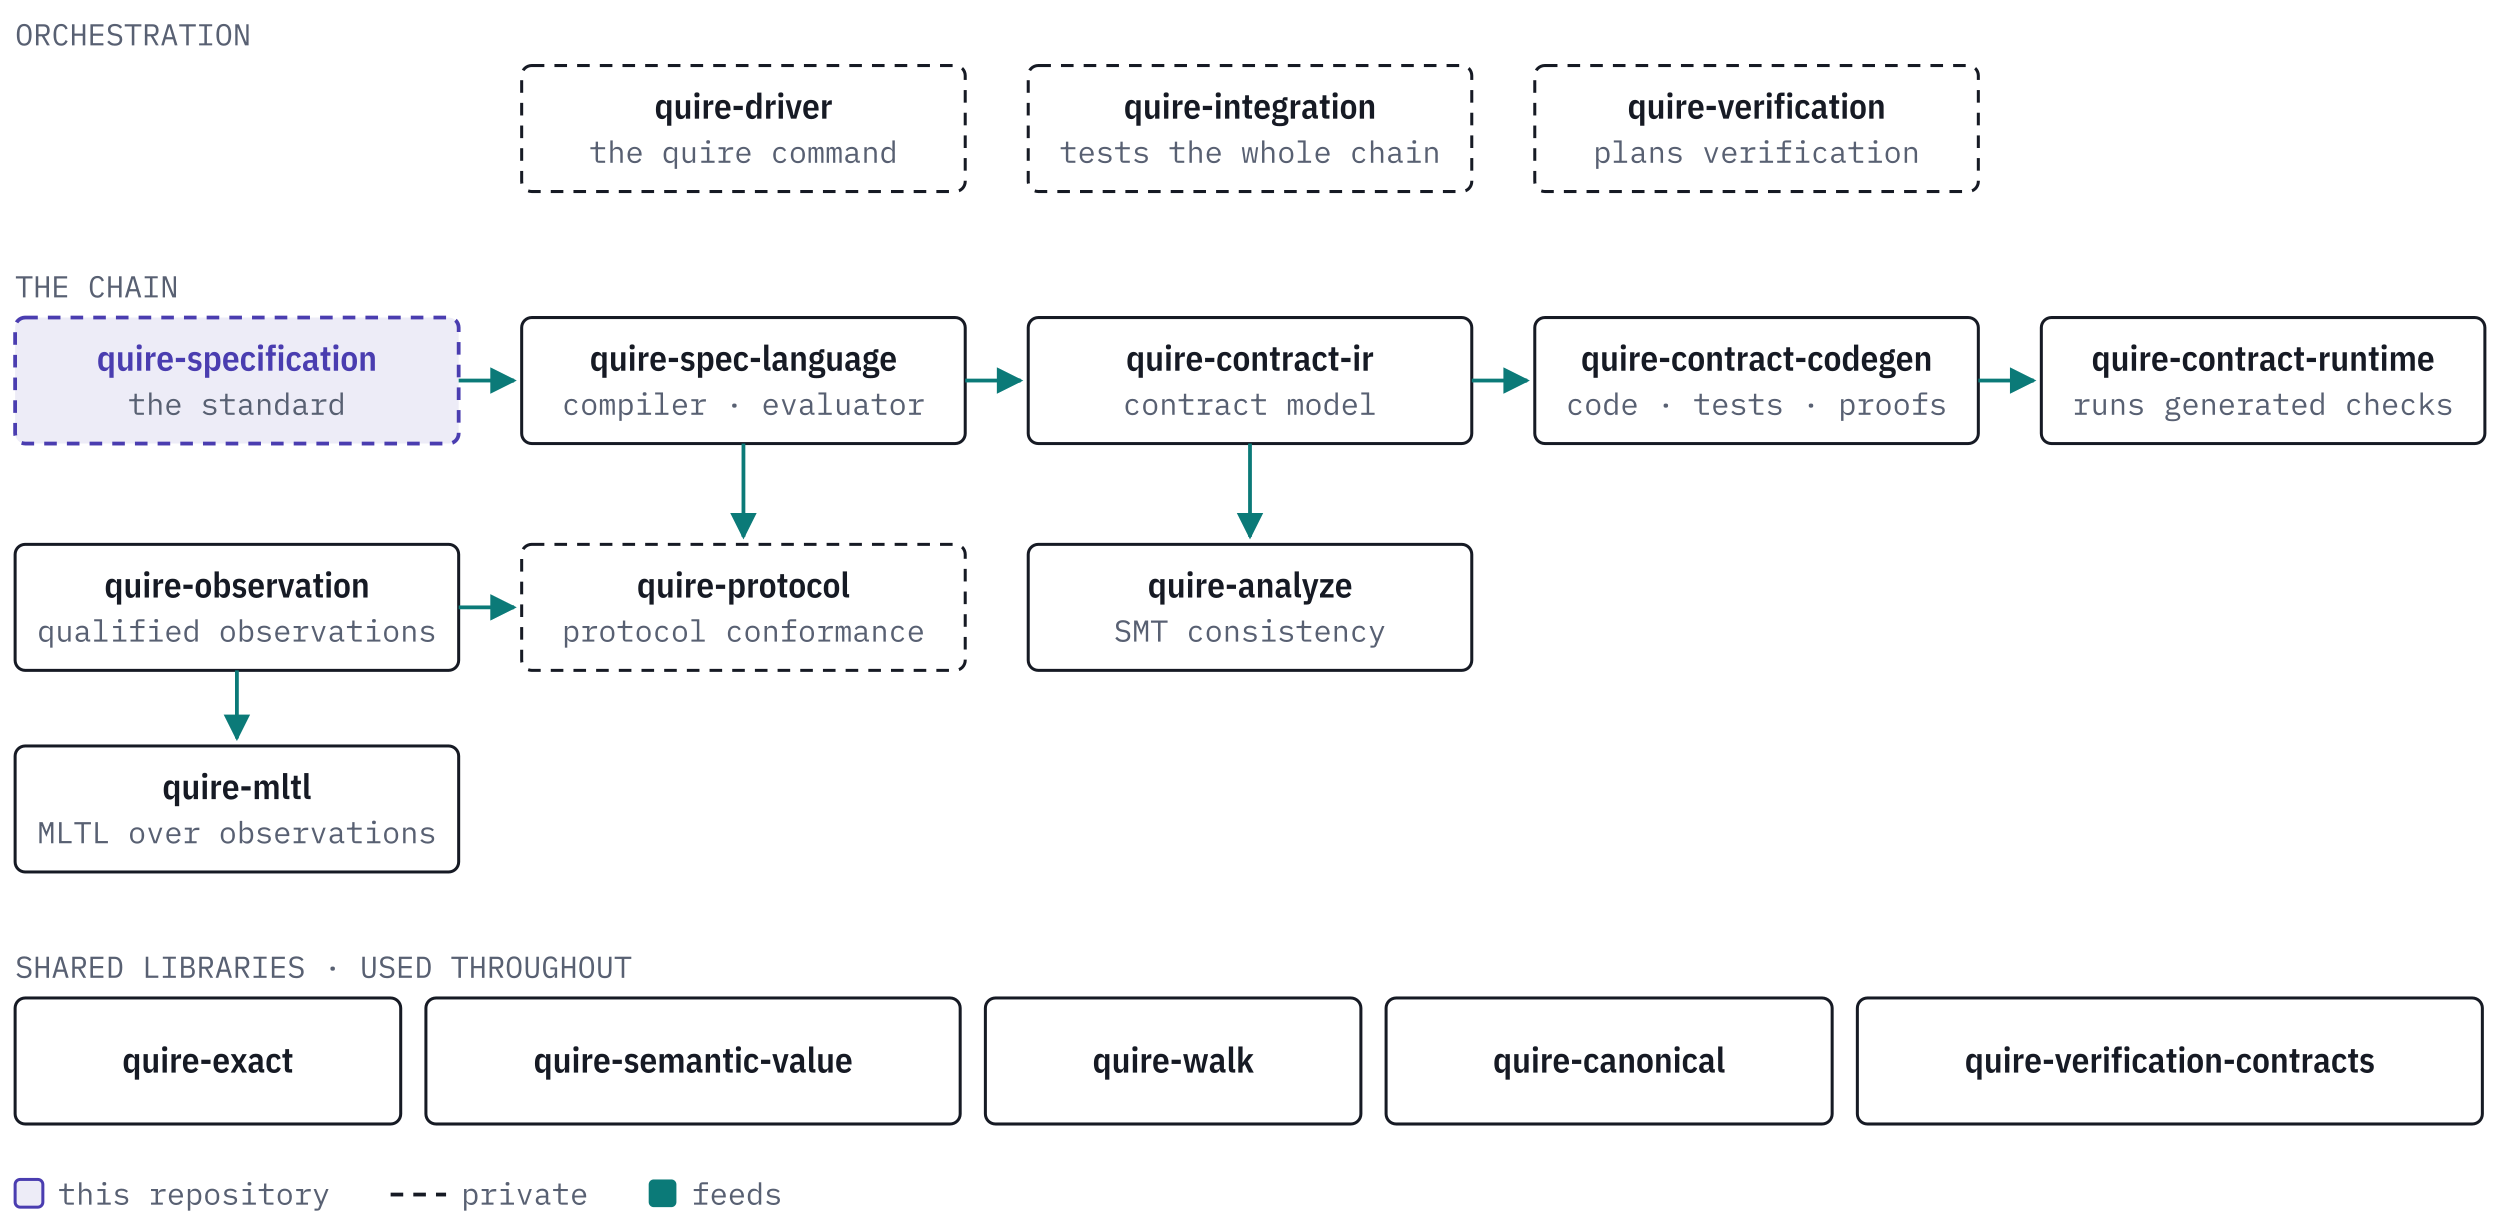
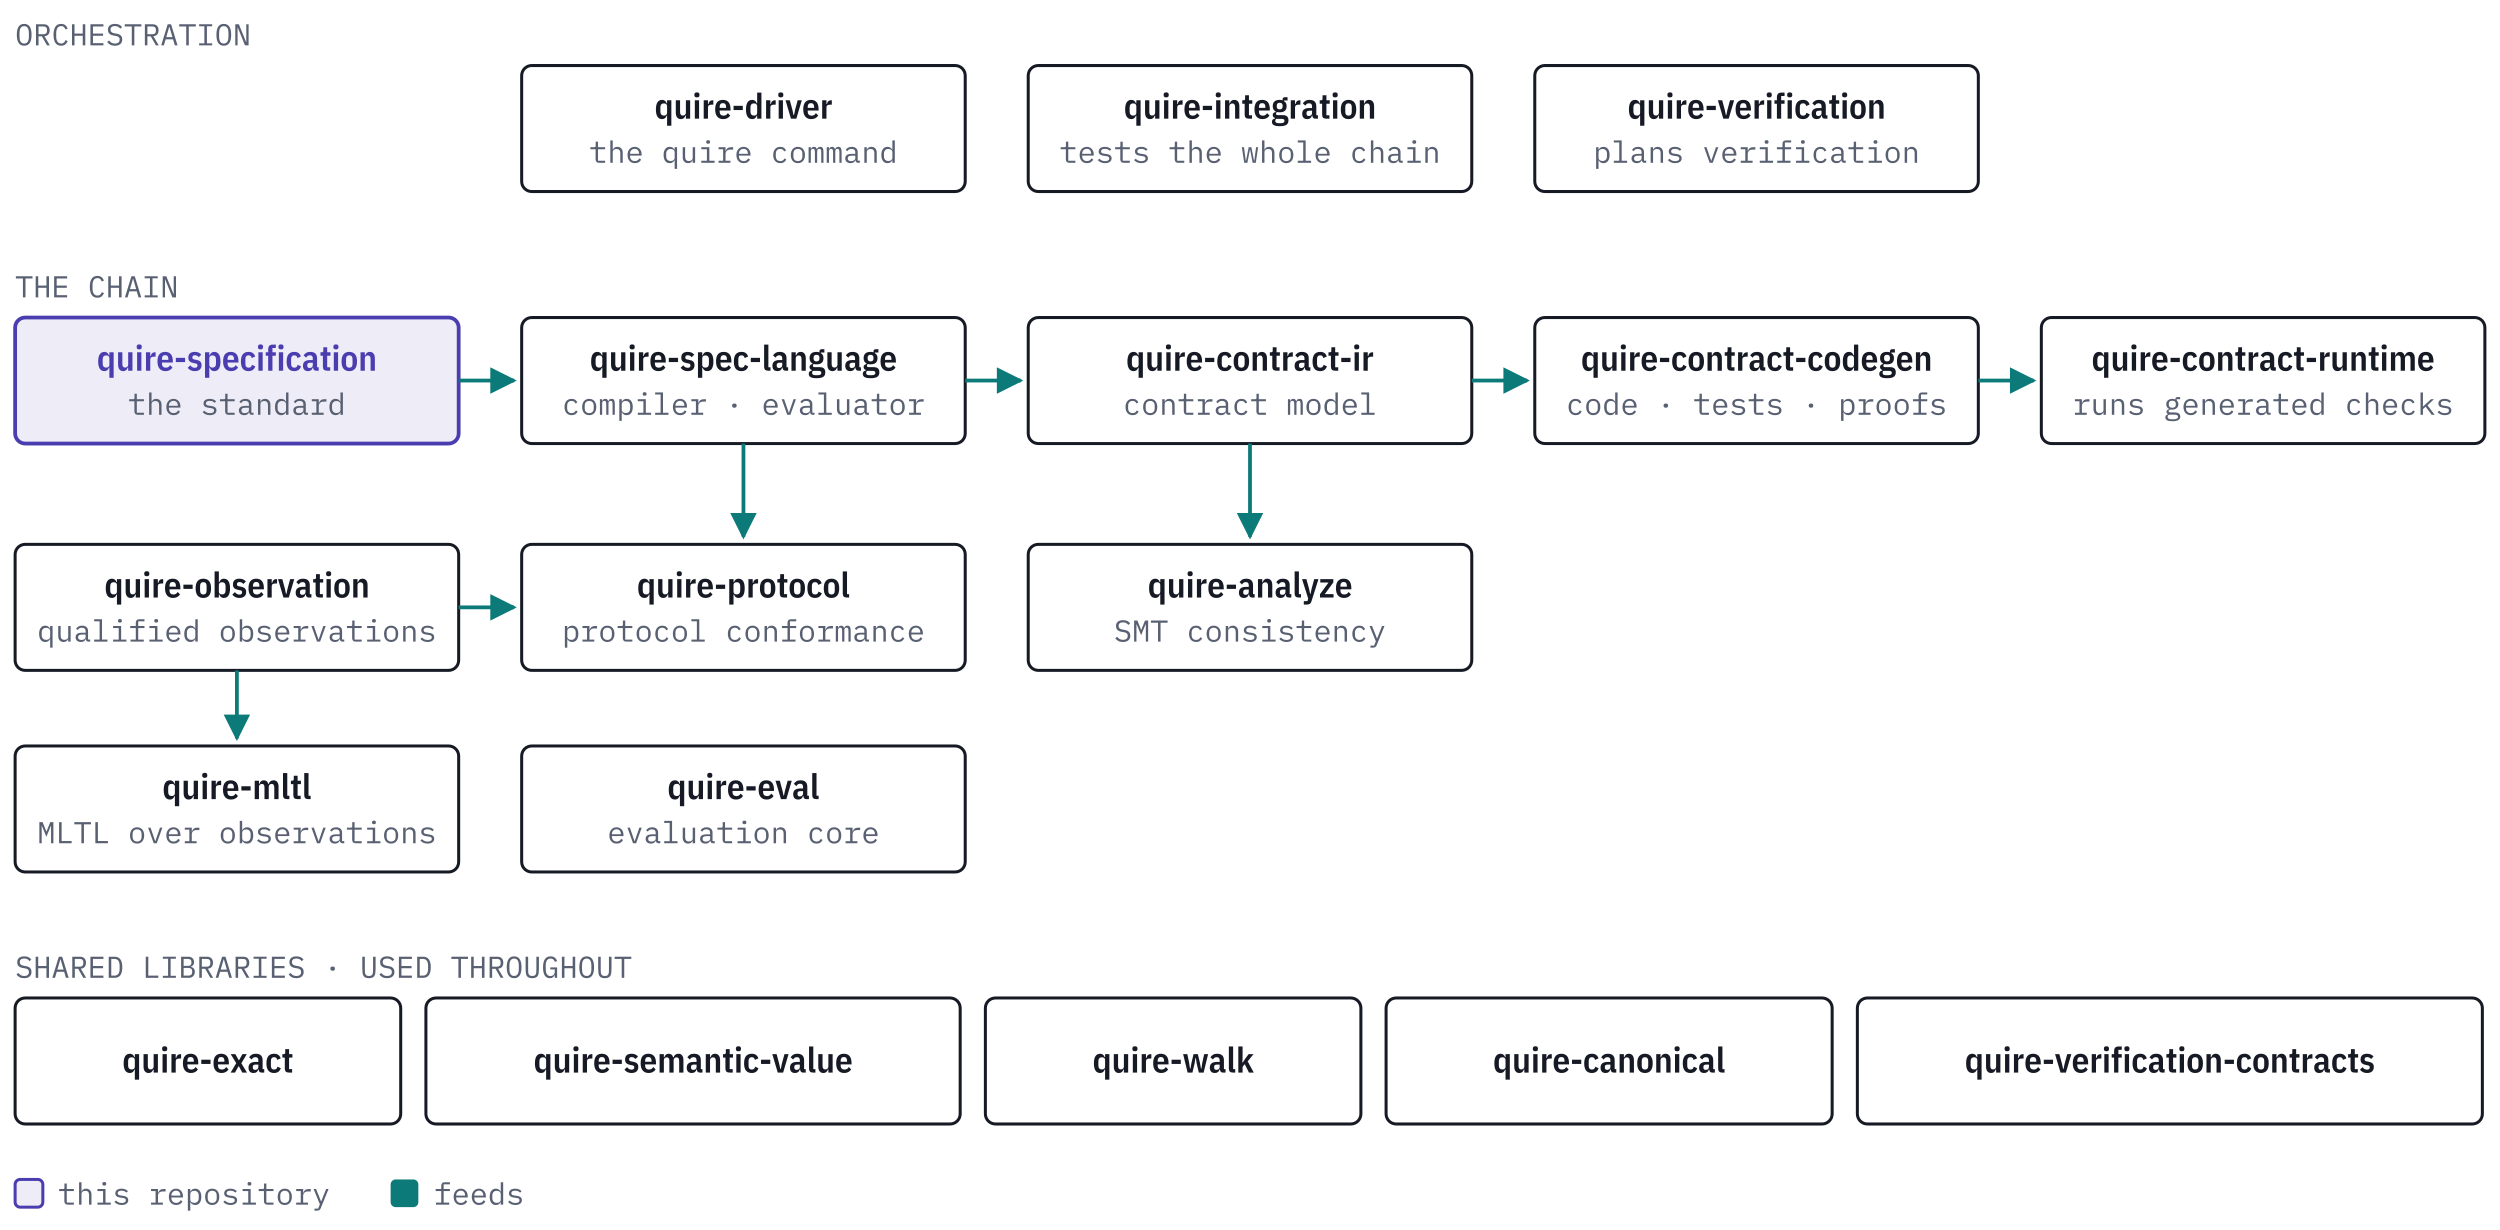
- <svg xmlns="http://www.w3.org/2000/svg" width="992" height="488" viewBox="-6 -6 992 488" role="img" aria-label="The Quire repositories. The main chain runs from the standard, quire-specification, to the compiler, quire-spec-language, then quire-contract-ir, quire-contract-codegen and quire-contract-runtime. quire-spec-language also feeds quire-protocol, and quire-contract-ir feeds quire-analyze. quire-observation feeds quire-protocol and quire-mltl. Above the chain, quire-driver runs it, quire-integration tests it and quire-verification plans verification. Below it, shared libraries used throughout: quire-exact, quire-semantic-value, quire-walk, quire-canonical and quire-verification-contracts.">
+ <svg xmlns="http://www.w3.org/2000/svg" width="992" height="488" viewBox="-6 -6 992 488" role="img" aria-label="The Quire repositories. The main chain runs from the standard, quire-specification, to the compiler, quire-spec-language, then quire-contract-ir, quire-contract-codegen and quire-contract-runtime. quire-spec-language also feeds quire-protocol, and quire-contract-ir feeds quire-analyze. quire-observation feeds quire-protocol and quire-mltl. Above the chain, quire-driver runs it, quire-integration tests it and quire-verification plans verification. quire-eval evaluates checked terms. Below it, shared libraries used throughout: quire-exact, quire-semantic-value, quire-walk, quire-canonical and quire-verification-contracts.">
  <defs>
    <path id="mono_A" d="M481 0 422 199H177L118 0H31L245 698H356L570 0ZM304 609H295L197 272H402Z" />
    <path id="mono_B" d="M88 698H325Q415 698 466 649Q517 600 517 518Q517 455 486 419Q456 383 408 368V365Q467 351 505 312Q543 274 543 201Q543 159 529 122Q515 85 490 58Q464 31 430 16Q395 0 355 0H88ZM330 73Q388 73 421 99Q454 125 454 179V220Q454 273 421 300Q388 326 330 326H172V73ZM316 395Q369 395 399 418Q429 442 429 490V529Q429 577 399 601Q369 625 316 625H172V395Z" />
    <path id="mono_C" d="M323 -12Q195 -12 132 81Q70 174 70 349Q70 524 132 617Q195 710 323 710Q371 710 406 697Q441 684 466 662Q491 640 508 612Q525 585 538 557L466 524Q457 547 445 568Q433 588 416 604Q400 619 378 628Q355 637 323 637Q240 637 200 574Q159 511 159 406V292Q159 187 200 124Q240 61 323 61Q355 61 378 70Q400 79 416 94Q433 110 445 130Q457 151 466 174L538 141Q525 112 508 85Q491 58 466 36Q441 14 406 1Q371 -12 323 -12Z" />
    <path id="mono_D" d="M95 698H290Q418 698 481 610Q544 522 544 349Q544 176 481 88Q418 0 290 0H95ZM286 73Q370 73 412 131Q455 189 455 295V403Q455 509 412 567Q370 625 286 625H179V73Z" />
    <path id="mono_E" d="M90 0V698H520V625H174V390H508V317H174V73H520V0Z" />
    <path id="mono_G" d="M444 93H439Q430 73 418 54Q406 35 388 20Q369 6 343 -3Q317 -12 281 -12Q167 -12 112 80Q56 172 56 344Q56 524 117 617Q178 710 305 710Q354 710 390 697Q426 684 452 662Q477 640 494 612Q511 585 522 557L450 524Q441 547 430 568Q418 588 402 604Q385 619 362 628Q339 637 308 637Q224 637 184 574Q145 511 145 406V298Q145 245 153 202Q161 158 180 126Q198 94 228 76Q257 59 300 59Q368 59 406 100Q444 141 444 206V278H297V345H522V0H444Z" />
    <path id="mono_H" d="M436 317H164V0H80V698H164V390H436V698H520V0H436Z" />
    <path id="mono_I" d="M84 0V67H258V631H84V698H516V631H342V67H516V0Z" />
    <path id="mono_L" d="M120 0V698H204V73H535V0Z" />
    <path id="mono_M" d="M455 350V571H447L300 212L153 571H145V350V0H68V698H176L299 390H305L428 698H532V0H455Z" />
    <path id="mono_N" d="M163 588H156V0H80V698H199L437 110H444V698H520V0H401Z" />
    <path id="mono_O" d="M300 -12Q236 -12 190 12Q144 37 114 83Q84 129 70 196Q56 263 56 349Q56 434 70 502Q84 569 114 615Q144 661 190 686Q236 710 300 710Q364 710 410 686Q456 661 486 615Q516 569 530 502Q544 434 544 349Q544 263 530 196Q516 129 486 83Q456 37 410 12Q364 -12 300 -12ZM300 61Q342 61 371 78Q400 94 419 124Q438 154 446 196Q455 239 455 292V406Q455 458 446 501Q438 544 419 574Q400 604 371 620Q342 637 300 637Q258 637 229 620Q200 604 181 574Q162 544 154 501Q145 458 145 406V292Q145 239 154 196Q162 154 181 124Q200 94 229 78Q258 61 300 61Z" />
    <path id="mono_R" d="M174 0H90V698H344Q441 698 492 645Q543 592 543 497Q543 412 499 361Q455 310 371 302L549 0H455L285 298H174ZM342 369Q395 369 424 396Q454 422 454 471V523Q454 572 424 598Q395 625 342 625H174V369Z" />
    <path id="mono_S" d="M298 -12Q204 -12 144 22Q84 57 45 111L106 161Q147 110 192 85Q238 60 301 60Q377 60 417 95Q457 130 457 193Q457 244 428 272Q399 301 327 313L249 326Q198 335 164 353Q129 371 108 396Q87 422 78 452Q69 483 69 516Q69 612 132 661Q195 710 302 710Q386 710 444 682Q501 654 536 603L477 552Q448 590 407 614Q366 638 301 638Q230 638 192 608Q154 578 154 518Q154 471 182 442Q211 412 285 399L360 386Q411 377 446 359Q481 341 502 316Q524 291 533 260Q542 229 542 195Q542 98 478 43Q415 -12 298 -12Z" />
    <path id="mono_T" d="M342 625V0H258V625H25V698H575V625Z" />
    <path id="mono_U" d="M164 698V279Q164 228 167 188Q170 148 183 120Q196 91 224 76Q251 61 300 61Q349 61 376 76Q404 91 417 120Q430 148 433 188Q436 228 436 279V698H520V299Q520 221 512 163Q505 105 482 66Q458 27 414 8Q371 -12 300 -12Q229 -12 186 8Q142 27 118 66Q95 105 88 163Q80 221 80 299V698Z" />
    <path id="mono_a" d="M495 0Q448 0 428 24Q408 48 403 84H398Q381 39 344 14Q306 -12 243 -12Q162 -12 114 30Q66 72 66 145Q66 217 118 256Q171 295 288 295H398V346Q398 403 366 432Q334 460 275 460Q223 460 190 440Q157 419 137 384L83 424Q93 444 110 463Q127 482 152 496Q177 511 209 520Q241 528 280 528Q371 528 424 482Q478 436 478 354V70H550V0ZM257 55Q288 55 314 62Q339 70 358 82Q377 95 388 112Q398 130 398 150V235H288Q216 235 183 215Q150 195 150 157V136Q150 96 178 76Q207 55 257 55Z" />
    <path id="mono_b" d="M95 740H175V432H179Q229 528 338 528Q433 528 486 457Q540 386 540 258Q540 130 486 59Q433 -12 338 -12Q229 -12 179 84H175V0H95ZM307 59Q377 59 416 102Q454 144 454 214V302Q454 372 416 414Q377 457 307 457Q280 457 256 450Q232 443 214 430Q196 416 186 396Q175 377 175 351V165Q175 139 186 120Q196 100 214 86Q232 73 256 66Q280 59 307 59Z" />
    <path id="mono_c" d="M318 -12Q262 -12 218 8Q175 27 145 62Q115 97 100 147Q84 197 84 258Q84 319 100 369Q116 419 146 454Q176 490 219 509Q262 528 317 528Q392 528 439 495Q486 462 508 409L444 375Q430 415 398 437Q365 459 317 459Q282 459 254 448Q227 436 208 415Q189 394 180 365Q170 336 170 302V214Q170 180 180 151Q189 122 208 101Q227 80 255 68Q283 57 319 57Q371 57 405 81Q439 105 459 147L516 108Q493 56 444 22Q396 -12 318 -12Z" />
    <path id="mono_d" d="M425 84H421Q371 -12 262 -12Q167 -12 114 59Q60 130 60 258Q60 386 114 457Q167 528 262 528Q371 528 421 432H425V740H505V0H425ZM293 59Q320 59 344 66Q368 73 386 86Q404 100 414 120Q425 139 425 165V351Q425 377 414 396Q404 416 386 430Q368 443 344 450Q320 457 293 457Q223 457 184 414Q146 372 146 302V214Q146 144 184 102Q223 59 293 59Z" />
    <path id="mono_e" d="M309 -12Q253 -12 208 7Q164 26 132 62Q101 97 84 146Q67 196 67 257Q67 319 84 369Q102 419 133 454Q164 490 208 509Q251 528 304 528Q356 528 398 509Q441 490 471 456Q501 423 517 377Q533 331 533 276V238H151V214Q151 180 162 151Q173 122 194 101Q214 80 244 68Q273 57 309 57Q361 57 399 81Q437 105 457 147L516 107Q493 55 440 22Q386 -12 309 -12ZM304 462Q271 462 243 450Q215 438 194 417Q174 396 162 368Q151 339 151 305V298H447V309Q447 343 436 371Q426 399 408 420Q389 440 362 451Q336 462 304 462Z" />
    <path id="mono_f" d="M83 68H257V448H73V516H257V622Q257 674 284 707Q312 740 371 740H544V672H337V516H544V448H337V68H521V0H83Z" />
    <path id="mono_g" d="M561 -59Q561 -137 496 -174Q431 -212 301 -212Q176 -212 122 -179Q67 -146 67 -84Q67 -42 89 -19Q111 4 151 15V27Q129 38 117 55Q105 72 105 98Q105 138 132 158Q158 178 198 188V192Q150 213 124 254Q97 295 97 350Q97 389 111 422Q125 455 152 478Q178 502 215 515Q252 528 297 528Q355 528 399 507V516Q399 546 413 566Q427 586 461 586H556V516H440V481Q468 457 483 424Q498 391 498 350Q498 311 484 278Q469 245 443 222Q417 198 380 185Q342 172 297 172Q284 172 272 173Q260 174 248 176Q236 174 223 170Q210 165 199 158Q188 150 181 140Q174 130 174 117Q174 94 197 86Q220 79 257 79H371Q471 79 516 42Q561 4 561 -59ZM486 -63Q486 -32 461 -14Q436 5 374 5H195Q143 -16 143 -65Q143 -99 170 -124Q197 -148 260 -148H338Q408 -148 447 -126Q486 -105 486 -63ZM297 234Q357 234 386 262Q414 290 414 336V365Q414 411 386 438Q357 466 297 466Q237 466 209 438Q181 411 181 365V336Q181 290 209 262Q237 234 297 234Z" />
    <path id="mono_h" d="M98 740H178V432H182Q190 451 202 468Q214 486 232 499Q249 512 273 520Q297 528 329 528Q410 528 459 476Q508 425 508 331V0H428V317Q428 388 397 422Q366 457 306 457Q282 457 259 451Q236 445 218 433Q200 421 189 402Q178 383 178 358V0H98Z" />
    <path id="mono_i" d="M332 630Q297 630 283 644Q269 659 269 681V697Q269 719 283 734Q297 748 332 748Q367 748 381 734Q395 719 395 697V681Q395 659 381 644Q367 630 332 630ZM106 68H292V448H106V516H372V68H546V0H106Z" />
    <path id="mono_k" d="M105 740H185V273H189L279 358L451 516H549L335 314L574 0H475L274 268L185 187V0H105Z" />
    <path id="mono_l" d="M80 68H260V672H80V740H340V68H520V0H80Z" />
    <path id="mono_m" d="M54 0V516H128V456H132Q144 486 166 507Q188 528 231 528Q276 528 298 506Q320 483 325 447H328Q342 482 368 505Q394 528 440 528Q503 528 524 484Q546 440 546 358V0H472V345Q472 411 458 436Q445 462 409 462Q377 462 357 442Q337 421 337 379V0H263V345Q263 411 250 436Q236 462 201 462Q169 462 148 442Q128 421 128 379V0Z" />
    <path id="mono_n" d="M98 0V516H178V432H182Q190 451 202 468Q214 486 232 499Q249 512 273 520Q297 528 329 528Q410 528 459 476Q508 425 508 331V0H428V317Q428 388 397 422Q366 457 306 457Q282 457 259 451Q236 445 218 433Q200 421 189 402Q178 383 178 358V0Z" />
    <path id="mono_o" d="M300 -12Q246 -12 202 7Q159 26 128 62Q98 97 82 146Q66 196 66 258Q66 319 82 369Q98 419 128 454Q159 490 202 509Q246 528 300 528Q354 528 398 509Q441 490 472 454Q502 419 518 369Q534 319 534 258Q534 196 518 146Q502 97 472 62Q441 26 398 7Q354 -12 300 -12ZM300 57Q367 57 408 97Q449 137 449 221V295Q449 379 408 419Q367 459 300 459Q233 459 192 419Q151 379 151 295V221Q151 137 192 97Q233 57 300 57Z" />
    <path id="mono_p" d="M95 516H175V432H179Q229 528 338 528Q433 528 486 457Q540 386 540 258Q540 130 486 59Q433 -12 338 -12Q229 -12 179 84H175V-200H95ZM307 59Q377 59 416 102Q454 144 454 214V302Q454 372 416 414Q377 457 307 457Q280 457 256 450Q232 443 214 430Q196 416 186 396Q175 377 175 351V165Q175 139 186 120Q196 100 214 86Q232 73 256 66Q280 59 307 59Z" />
    <path id="mono_periodcentered" d="M300 235Q259 235 242 252Q226 269 226 295V313Q226 339 242 356Q259 373 300 373Q341 373 358 356Q374 339 374 313V295Q374 269 358 252Q341 235 300 235Z" />
    <path id="mono_q" d="M425 84H421Q371 -12 262 -12Q167 -12 114 59Q60 130 60 258Q60 386 114 457Q167 528 262 528Q371 528 421 432H425V516H505V-200H425ZM293 59Q320 59 344 66Q368 73 386 86Q404 100 414 120Q425 139 425 165V351Q425 377 414 396Q404 416 386 430Q368 443 344 450Q320 457 293 457Q223 457 184 414Q146 372 146 302V214Q146 144 184 102Q223 59 293 59Z" />
    <path id="mono_r" d="M77 68H228V448H77V516H308V386H313Q329 447 374 482Q418 516 487 516H559V436H462Q393 436 350 396Q308 356 308 291V68H469V0H77Z" />
    <path id="mono_s" d="M306 -12Q225 -12 166 16Q108 43 67 89L121 136Q158 97 202 76Q246 55 308 55Q368 55 406 76Q445 98 445 144Q445 164 438 178Q430 191 417 199Q404 207 388 212Q372 216 354 219L273 231Q246 235 214 242Q183 249 157 264Q131 280 114 306Q96 332 96 374Q96 413 112 442Q127 470 155 490Q183 509 221 518Q259 528 304 528Q374 528 426 506Q477 484 514 445L462 396Q453 407 440 418Q426 430 406 440Q387 449 361 455Q335 461 301 461Q240 461 208 440Q175 419 175 379Q175 359 182 346Q190 332 203 324Q216 316 232 312Q249 307 266 304L347 292Q375 288 406 281Q437 274 463 258Q489 243 506 217Q524 191 524 149Q524 72 464 30Q405 -12 306 -12Z" />
    <path id="mono_t" d="M325 0Q266 0 238 33Q211 66 211 118V448H39V516H167Q193 516 204 526Q214 537 214 563V698H291V516H526V448H291V68H526V0Z" />
    <path id="mono_u" d="M422 84H418Q410 65 398 48Q386 30 368 17Q351 4 327 -4Q303 -12 271 -12Q190 -12 141 40Q92 91 92 185V516H172V199Q172 128 203 94Q234 59 294 59Q318 59 341 65Q364 71 382 83Q400 95 411 114Q422 132 422 158V516H502V0H422Z" />
    <path id="mono_v" d="M249 0 64 516H145L219 300L299 67H303L383 300L457 516H536L351 0Z" />
    <path id="mono_w" d="M30 516H101L160 70H169L257 516H345L433 70H442L501 516H570L491 0H387L305 432H297L213 0H109Z" />
    <path id="mono_y" d="M467 516H547L291 -113Q282 -135 271 -152Q260 -168 245 -178Q230 -189 209 -194Q188 -200 159 -200H83V-132H203L261 10L53 516H135L222 300L299 104H303L380 300Z" />
    <path id="title_a" d="M406 0Q325 0 321 89H309Q299 41 264 14Q229 -12 177 -12Q105 -12 69 28Q33 68 33 140Q33 222 84 262Q135 302 231 302H312V347Q312 393 292 415Q273 437 228 437Q191 437 166 420Q141 402 122 370L51 434Q80 479 124 506Q169 534 238 534Q433 534 433 350V97H479V0ZM223 77Q260 77 286 98Q312 120 312 158V227H239Q155 227 155 162V140Q155 107 173 92Q191 77 223 77Z" />
    <path id="title_b" d="M66 740H187V436H201Q212 480 246 507Q279 534 324 534Q416 534 460 464Q504 395 504 261Q504 127 460 58Q416 -12 324 -12Q279 -12 246 15Q212 42 201 86H187V0H66ZM278 88Q325 88 351 117Q377 146 377 199V323Q377 376 351 405Q325 434 278 434Q237 434 212 414Q187 393 187 356V166Q187 129 212 108Q237 88 278 88Z" />
    <path id="title_c" d="M251 -12Q145 -12 90 54Q34 120 34 261Q34 402 90 468Q145 534 251 534Q328 534 374 499Q419 464 439 403L340 359Q332 397 312 416Q291 436 251 436Q161 436 161 328V194Q161 86 251 86Q293 86 315 106Q337 126 348 168L442 123Q396 -12 251 -12Z" />
    <path id="title_d" d="M357 86H343Q332 42 298 15Q265 -12 220 -12Q128 -12 84 58Q40 127 40 261Q40 395 84 464Q128 534 220 534Q265 534 298 507Q332 480 343 436H357V740H478V0H357ZM266 88Q307 88 332 108Q357 129 357 166V356Q357 393 332 414Q307 434 266 434Q219 434 193 405Q167 376 167 323V199Q167 146 193 117Q219 88 266 88Z" />
    <path id="title_e" d="M263 -12Q212 -12 170 4Q127 21 97 54Q67 88 50 140Q34 191 34 261Q34 402 90 468Q147 534 252 534Q357 534 414 468Q470 402 470 261V232H161V198Q161 146 190 116Q219 86 270 86Q313 86 342 104Q372 123 393 158L459 89Q430 43 381 16Q332 -12 263 -12ZM252 441Q161 441 161 333V307H343V333Q343 441 252 441Z" />
    <path id="title_f" d="M91 425H22V522H91V603Q91 674 122 707Q154 740 220 740H308V643H212V522H308V425H212V0H91Z" />
    <path id="title_g" d="M493 -46Q493 -87 480 -118Q468 -149 439 -170Q410 -191 362 -202Q314 -212 244 -212Q182 -212 140 -204Q98 -195 72 -179Q46 -163 35 -140Q24 -117 24 -88Q24 -48 46 -25Q68 -2 109 4V23Q77 31 62 53Q46 75 46 107Q46 139 68 160Q90 182 132 190V203Q47 245 47 357Q47 442 95 488Q143 534 244 534Q289 534 326 520V539Q326 610 394 610H467V516H366V496Q403 478 422 442Q441 407 441 357Q441 272 394 226Q346 181 244 181Q203 181 168 189Q154 183 147 170Q140 157 140 141Q140 121 153 111Q166 101 196 101H329Q418 101 456 63Q493 25 493 -46ZM380 -60Q380 -33 362 -19Q344 -5 302 -5H141Q119 -24 119 -61Q119 -93 140 -110Q162 -127 216 -127H275Q332 -127 356 -110Q380 -94 380 -60ZM244 264Q327 264 327 346V369Q327 451 244 451Q161 451 161 369V346Q161 264 244 264Z" />
    <path id="title_hyphen" d="M50 245V365H312V245Z" />
    <path id="title_i" d="M126 604Q88 604 71 620Q54 637 54 665V685Q54 713 71 730Q88 746 126 746Q164 746 181 730Q198 713 198 685V665Q198 637 181 620Q164 604 126 604ZM66 522H187V0H66Z" />
    <path id="title_k" d="M66 740H187V395L179 287H193L254 383L358 522H495L332 317L504 0H368L248 239L187 163V0H66Z" />
    <path id="title_l" d="M184 0Q121 0 94 28Q66 56 66 116V740H187V97H247V0Z" />
    <path id="title_m" d="M66 0V522H187V435H201Q232 534 324 534Q422 534 451 431H463Q480 484 516 509Q551 534 602 534Q668 534 705 486Q742 439 742 351V0H621V330Q621 432 548 432Q513 432 488 410Q464 389 464 350V0H343V330Q343 384 325 408Q307 432 271 432Q236 432 212 410Q187 389 187 350V0Z" />
    <path id="title_n" d="M66 0V522H187V435H201Q232 534 326 534Q396 534 434 486Q472 439 472 351V0H351V330Q351 432 275 432Q238 432 212 410Q187 389 187 350V0Z" />
    <path id="title_o" d="M253 -12Q149 -12 92 54Q34 120 34 261Q34 402 92 468Q149 534 253 534Q357 534 414 468Q472 402 472 261Q472 120 414 54Q357 -12 253 -12ZM253 86Q345 86 345 194V328Q345 436 253 436Q161 436 161 328V194Q161 86 253 86Z" />
    <path id="title_p" d="M66 522H187V436H201Q212 480 246 507Q279 534 324 534Q416 534 460 464Q504 395 504 261Q504 127 460 58Q416 -12 324 -12Q279 -12 246 15Q212 42 201 86H187V-200H66ZM278 88Q325 88 351 117Q377 146 377 199V323Q377 376 351 405Q325 434 278 434Q237 434 212 414Q187 393 187 356V166Q187 129 212 108Q237 88 278 88Z" />
    <path id="title_q" d="M357 86H343Q332 42 298 15Q265 -12 220 -12Q128 -12 84 58Q40 127 40 261Q40 395 84 464Q128 534 220 534Q265 534 298 507Q332 480 343 436H357V522H478V-200H357ZM266 88Q307 88 332 108Q357 129 357 166V356Q357 393 332 414Q307 434 266 434Q219 434 193 405Q167 376 167 323V199Q167 146 193 117Q219 88 266 88Z" />
    <path id="title_r" d="M66 0V522H187V415H201Q210 467 238 494Q267 522 313 522H339V398H299Q242 398 214 380Q187 362 187 317V0Z" />
    <path id="title_s" d="M224 -12Q159 -12 110 12Q61 35 24 82L98 154Q123 119 154 101Q185 83 226 83Q302 83 302 147Q302 172 290 186Q277 201 247 206L198 215Q116 230 79 266Q42 302 42 371Q42 453 90 494Q138 534 226 534Q287 534 332 514Q376 494 409 455L338 384Q318 409 290 424Q261 439 226 439Q156 439 156 376Q156 350 170 336Q184 323 214 318L264 309Q346 294 382 258Q417 223 417 159Q417 78 367 33Q317 -12 224 -12Z" />
    <path id="title_t" d="M210 0Q147 0 119 28Q91 56 91 117V425H22V522H58Q84 522 94 534Q103 546 103 572V664H212V522H306V425H212V97H298V0Z" />
    <path id="title_u" d="M346 88H332Q302 -12 205 -12Q135 -12 98 36Q60 83 60 172V522H181V192Q181 89 257 89Q294 89 320 111Q346 133 346 172V522H467V0H346Z" />
    <path id="title_v" d="M162 0 8 522H130L205 244L234 103H248L277 244L352 522H469L315 0Z" />
    <path id="title_w" d="M16 522H135L186 278L211 110H223L253 278L311 522H433L492 278L522 110H534L559 278L612 522H724L597 0H461L400 254L377 409H364L340 254L279 0H143Z" />
    <path id="title_x" d="M15 0 173 267 17 522H149L242 354H255L348 522H472L318 264L478 0H345L249 176H236L138 0Z" />
    <path id="title_y" d="M353 522H474L275 -109Q258 -162 227 -181Q196 -200 140 -200H58V-103H161L182 -29L8 522H131L209 240L237 103H249L277 241Z" />
    <path id="title_z" d="M34 0V95L275 425H42V522H412V428L170 97H418V0Z" />
    <marker id="ah-model" viewBox="0 0 10 10" refX="9" refY="5" markerWidth="7" markerHeight="7" orient="auto-start-reverse">
      <path d="M0,0 L10,5 L0,10 z" fill="#0b7a78" />
    </marker>
  </defs>
-   <rect x="201" y="20" width="176" height="50" rx="4" stroke="#161a24" stroke-width="1.2" fill="none" stroke-dasharray="5 4" />
+   <rect x="201" y="20" width="176" height="50" rx="4" stroke="#161a24" stroke-width="1.2" fill="none" />
  <g fill="#161a24" transform="translate(253.7,41.1) scale(0.014,-0.014)">
    <use href="#title_q" x="0" />
    <use href="#title_u" x="544" />
    <use href="#title_i" x="1077" />
    <use href="#title_r" x="1329" />
    <use href="#title_e" x="1686" />
    <use href="#title_hyphen" x="2191" />
    <use href="#title_d" x="2553" />
    <use href="#title_r" x="3097" />
    <use href="#title_i" x="3454" />
    <use href="#title_v" x="3706" />
    <use href="#title_e" x="4182" />
    <use href="#title_r" x="4687" />
  </g>
  <g fill="#586072" transform="translate(227.8,58.6) scale(0.012,-0.012)">
    <use href="#mono_t" x="0" />
    <use href="#mono_h" x="600" />
    <use href="#mono_e" x="1200" />
    <use href="#mono_q" x="2400" />
    <use href="#mono_u" x="3000" />
    <use href="#mono_i" x="3600" />
    <use href="#mono_r" x="4200" />
    <use href="#mono_e" x="4800" />
    <use href="#mono_c" x="6000" />
    <use href="#mono_o" x="6600" />
    <use href="#mono_m" x="7200" />
    <use href="#mono_m" x="7800" />
    <use href="#mono_a" x="8400" />
    <use href="#mono_n" x="9000" />
    <use href="#mono_d" x="9600" />
  </g>
-   <rect x="402" y="20" width="176" height="50" rx="4" stroke="#161a24" stroke-width="1.2" fill="none" stroke-dasharray="5 4" />
+   <rect x="402" y="20" width="176" height="50" rx="4" stroke="#161a24" stroke-width="1.2" fill="none" />
  <g fill="#161a24" transform="translate(439.9,41.1) scale(0.014,-0.014)">
    <use href="#title_q" x="0" />
    <use href="#title_u" x="544" />
    <use href="#title_i" x="1077" />
    <use href="#title_r" x="1329" />
    <use href="#title_e" x="1686" />
    <use href="#title_hyphen" x="2191" />
    <use href="#title_i" x="2553" />
    <use href="#title_n" x="2805" />
    <use href="#title_t" x="3337" />
    <use href="#title_e" x="3671" />
    <use href="#title_g" x="4176" />
    <use href="#title_r" x="4668" />
    <use href="#title_a" x="5025" />
    <use href="#title_t" x="5532" />
    <use href="#title_i" x="5866" />
    <use href="#title_o" x="6118" />
    <use href="#title_n" x="6624" />
  </g>
  <g fill="#586072" transform="translate(414.4,58.6) scale(0.012,-0.012)">
    <use href="#mono_t" x="0" />
    <use href="#mono_e" x="600" />
    <use href="#mono_s" x="1200" />
    <use href="#mono_t" x="1800" />
    <use href="#mono_s" x="2400" />
    <use href="#mono_t" x="3600" />
    <use href="#mono_h" x="4200" />
    <use href="#mono_e" x="4800" />
    <use href="#mono_w" x="6000" />
    <use href="#mono_h" x="6600" />
    <use href="#mono_o" x="7200" />
    <use href="#mono_l" x="7800" />
    <use href="#mono_e" x="8400" />
    <use href="#mono_c" x="9600" />
    <use href="#mono_h" x="10200" />
    <use href="#mono_a" x="10800" />
    <use href="#mono_i" x="11400" />
    <use href="#mono_n" x="12000" />
  </g>
-   <rect x="603" y="20" width="176" height="50" rx="4" stroke="#161a24" stroke-width="1.2" fill="none" stroke-dasharray="5 4" />
+   <rect x="603" y="20" width="176" height="50" rx="4" stroke="#161a24" stroke-width="1.2" fill="none" />
  <g fill="#161a24" transform="translate(639.8,41.1) scale(0.014,-0.014)">
    <use href="#title_q" x="0" />
    <use href="#title_u" x="544" />
    <use href="#title_i" x="1077" />
    <use href="#title_r" x="1329" />
    <use href="#title_e" x="1686" />
    <use href="#title_hyphen" x="2191" />
    <use href="#title_v" x="2553" />
    <use href="#title_e" x="3029" />
    <use href="#title_r" x="3534" />
    <use href="#title_i" x="3891" />
    <use href="#title_f" x="4143" />
    <use href="#title_i" x="4471" />
    <use href="#title_c" x="4723" />
    <use href="#title_a" x="5187" />
    <use href="#title_t" x="5694" />
    <use href="#title_i" x="6028" />
    <use href="#title_o" x="6280" />
    <use href="#title_n" x="6786" />
  </g>
  <g fill="#586072" transform="translate(626.2,58.6) scale(0.012,-0.012)">
    <use href="#mono_p" x="0" />
    <use href="#mono_l" x="600" />
    <use href="#mono_a" x="1200" />
    <use href="#mono_n" x="1800" />
    <use href="#mono_s" x="2400" />
    <use href="#mono_v" x="3600" />
    <use href="#mono_e" x="4200" />
    <use href="#mono_r" x="4800" />
    <use href="#mono_i" x="5400" />
    <use href="#mono_f" x="6000" />
    <use href="#mono_i" x="6600" />
    <use href="#mono_c" x="7200" />
    <use href="#mono_a" x="7800" />
    <use href="#mono_t" x="8400" />
    <use href="#mono_i" x="9000" />
    <use href="#mono_o" x="9600" />
    <use href="#mono_n" x="10200" />
  </g>
-   <rect x="0" y="120" width="176" height="50" rx="4" stroke="#4a3db0" stroke-width="1.5" fill="#4a3db0" fill-opacity="0.1" stroke-dasharray="5 4" />
+   <rect x="0" y="120" width="176" height="50" rx="4" stroke="#4a3db0" stroke-width="1.5" fill="#4a3db0" fill-opacity="0.1" />
  <g fill="#4a3db0" transform="translate(32.4,141.1) scale(0.014,-0.014)">
    <use href="#title_q" x="0" />
    <use href="#title_u" x="544" />
    <use href="#title_i" x="1077" />
    <use href="#title_r" x="1329" />
    <use href="#title_e" x="1686" />
    <use href="#title_hyphen" x="2191" />
    <use href="#title_s" x="2553" />
    <use href="#title_p" x="3002" />
    <use href="#title_e" x="3546" />
    <use href="#title_c" x="4051" />
    <use href="#title_i" x="4515" />
    <use href="#title_f" x="4767" />
    <use href="#title_i" x="5095" />
    <use href="#title_c" x="5347" />
    <use href="#title_a" x="5811" />
    <use href="#title_t" x="6318" />
    <use href="#title_i" x="6652" />
    <use href="#title_o" x="6904" />
    <use href="#title_n" x="7410" />
  </g>
  <g fill="#586072" transform="translate(44.8,158.6) scale(0.012,-0.012)">
    <use href="#mono_t" x="0" />
    <use href="#mono_h" x="600" />
    <use href="#mono_e" x="1200" />
    <use href="#mono_s" x="2400" />
    <use href="#mono_t" x="3000" />
    <use href="#mono_a" x="3600" />
    <use href="#mono_n" x="4200" />
    <use href="#mono_d" x="4800" />
    <use href="#mono_a" x="5400" />
    <use href="#mono_r" x="6000" />
    <use href="#mono_d" x="6600" />
  </g>
  <rect x="201" y="120" width="176" height="50" rx="4" stroke="#161a24" stroke-width="1.2" fill="none" />
  <g fill="#161a24" transform="translate(228,141.1) scale(0.014,-0.014)">
    <use href="#title_q" x="0" />
    <use href="#title_u" x="544" />
    <use href="#title_i" x="1077" />
    <use href="#title_r" x="1329" />
    <use href="#title_e" x="1686" />
    <use href="#title_hyphen" x="2191" />
    <use href="#title_s" x="2553" />
    <use href="#title_p" x="3002" />
    <use href="#title_e" x="3546" />
    <use href="#title_c" x="4051" />
    <use href="#title_hyphen" x="4515" />
    <use href="#title_l" x="4877" />
    <use href="#title_a" x="5145" />
    <use href="#title_n" x="5652" />
    <use href="#title_g" x="6184" />
    <use href="#title_u" x="6676" />
    <use href="#title_a" x="7209" />
    <use href="#title_g" x="7716" />
    <use href="#title_e" x="8208" />
  </g>
  <g fill="#586072" transform="translate(217,158.6) scale(0.012,-0.012)">
    <use href="#mono_c" x="0" />
    <use href="#mono_o" x="600" />
    <use href="#mono_m" x="1200" />
    <use href="#mono_p" x="1800" />
    <use href="#mono_i" x="2400" />
    <use href="#mono_l" x="3000" />
    <use href="#mono_e" x="3600" />
    <use href="#mono_r" x="4200" />
    <use href="#mono_periodcentered" x="5400" />
    <use href="#mono_e" x="6600" />
    <use href="#mono_v" x="7200" />
    <use href="#mono_a" x="7800" />
    <use href="#mono_l" x="8400" />
    <use href="#mono_u" x="9000" />
    <use href="#mono_a" x="9600" />
    <use href="#mono_t" x="10200" />
    <use href="#mono_o" x="10800" />
    <use href="#mono_r" x="11400" />
  </g>
  <rect x="402" y="120" width="176" height="50" rx="4" stroke="#161a24" stroke-width="1.2" fill="none" />
  <g fill="#161a24" transform="translate(440.8,141.1) scale(0.014,-0.014)">
    <use href="#title_q" x="0" />
    <use href="#title_u" x="544" />
    <use href="#title_i" x="1077" />
    <use href="#title_r" x="1329" />
    <use href="#title_e" x="1686" />
    <use href="#title_hyphen" x="2191" />
    <use href="#title_c" x="2553" />
    <use href="#title_o" x="3017" />
    <use href="#title_n" x="3523" />
    <use href="#title_t" x="4055" />
    <use href="#title_r" x="4389" />
    <use href="#title_a" x="4746" />
    <use href="#title_c" x="5253" />
    <use href="#title_t" x="5717" />
    <use href="#title_hyphen" x="6051" />
    <use href="#title_i" x="6413" />
    <use href="#title_r" x="6665" />
  </g>
  <g fill="#586072" transform="translate(439.6,158.6) scale(0.012,-0.012)">
    <use href="#mono_c" x="0" />
    <use href="#mono_o" x="600" />
    <use href="#mono_n" x="1200" />
    <use href="#mono_t" x="1800" />
    <use href="#mono_r" x="2400" />
    <use href="#mono_a" x="3000" />
    <use href="#mono_c" x="3600" />
    <use href="#mono_t" x="4200" />
    <use href="#mono_m" x="5400" />
    <use href="#mono_o" x="6000" />
    <use href="#mono_d" x="6600" />
    <use href="#mono_e" x="7200" />
    <use href="#mono_l" x="7800" />
  </g>
  <rect x="603" y="120" width="176" height="50" rx="4" stroke="#161a24" stroke-width="1.2" fill="none" />
  <g fill="#161a24" transform="translate(621.3,141.1) scale(0.014,-0.014)">
    <use href="#title_q" x="0" />
    <use href="#title_u" x="544" />
    <use href="#title_i" x="1077" />
    <use href="#title_r" x="1329" />
    <use href="#title_e" x="1686" />
    <use href="#title_hyphen" x="2191" />
    <use href="#title_c" x="2553" />
    <use href="#title_o" x="3017" />
    <use href="#title_n" x="3523" />
    <use href="#title_t" x="4055" />
    <use href="#title_r" x="4389" />
    <use href="#title_a" x="4746" />
    <use href="#title_c" x="5253" />
    <use href="#title_t" x="5717" />
    <use href="#title_hyphen" x="6051" />
    <use href="#title_c" x="6413" />
    <use href="#title_o" x="6877" />
    <use href="#title_d" x="7383" />
    <use href="#title_e" x="7927" />
    <use href="#title_g" x="8432" />
    <use href="#title_e" x="8924" />
    <use href="#title_n" x="9429" />
  </g>
  <g fill="#586072" transform="translate(615.4,158.6) scale(0.012,-0.012)">
    <use href="#mono_c" x="0" />
    <use href="#mono_o" x="600" />
    <use href="#mono_d" x="1200" />
    <use href="#mono_e" x="1800" />
    <use href="#mono_periodcentered" x="3000" />
    <use href="#mono_t" x="4200" />
    <use href="#mono_e" x="4800" />
    <use href="#mono_s" x="5400" />
    <use href="#mono_t" x="6000" />
    <use href="#mono_s" x="6600" />
    <use href="#mono_periodcentered" x="7800" />
    <use href="#mono_p" x="9000" />
    <use href="#mono_r" x="9600" />
    <use href="#mono_o" x="10200" />
    <use href="#mono_o" x="10800" />
    <use href="#mono_f" x="11400" />
    <use href="#mono_s" x="12000" />
  </g>
  <rect x="804" y="120" width="176" height="50" rx="4" stroke="#161a24" stroke-width="1.2" fill="none" />
  <g fill="#161a24" transform="translate(823.9,141.1) scale(0.014,-0.014)">
    <use href="#title_q" x="0" />
    <use href="#title_u" x="544" />
    <use href="#title_i" x="1077" />
    <use href="#title_r" x="1329" />
    <use href="#title_e" x="1686" />
    <use href="#title_hyphen" x="2191" />
    <use href="#title_c" x="2553" />
    <use href="#title_o" x="3017" />
    <use href="#title_n" x="3523" />
    <use href="#title_t" x="4055" />
    <use href="#title_r" x="4389" />
    <use href="#title_a" x="4746" />
    <use href="#title_c" x="5253" />
    <use href="#title_t" x="5717" />
    <use href="#title_hyphen" x="6051" />
    <use href="#title_r" x="6413" />
    <use href="#title_u" x="6770" />
    <use href="#title_n" x="7303" />
    <use href="#title_t" x="7835" />
    <use href="#title_i" x="8169" />
    <use href="#title_m" x="8421" />
    <use href="#title_e" x="9223" />
  </g>
  <g fill="#586072" transform="translate(816.4,158.6) scale(0.012,-0.012)">
    <use href="#mono_r" x="0" />
    <use href="#mono_u" x="600" />
    <use href="#mono_n" x="1200" />
    <use href="#mono_s" x="1800" />
    <use href="#mono_g" x="3000" />
    <use href="#mono_e" x="3600" />
    <use href="#mono_n" x="4200" />
    <use href="#mono_e" x="4800" />
    <use href="#mono_r" x="5400" />
    <use href="#mono_a" x="6000" />
    <use href="#mono_t" x="6600" />
    <use href="#mono_e" x="7200" />
    <use href="#mono_d" x="7800" />
    <use href="#mono_c" x="9000" />
    <use href="#mono_h" x="9600" />
    <use href="#mono_e" x="10200" />
    <use href="#mono_c" x="10800" />
    <use href="#mono_k" x="11400" />
    <use href="#mono_s" x="12000" />
  </g>
  <rect x="0" y="210" width="176" height="50" rx="4" stroke="#161a24" stroke-width="1.2" fill="none" />
  <g fill="#161a24" transform="translate(35.4,231.1) scale(0.014,-0.014)">
    <use href="#title_q" x="0" />
    <use href="#title_u" x="544" />
    <use href="#title_i" x="1077" />
    <use href="#title_r" x="1329" />
    <use href="#title_e" x="1686" />
    <use href="#title_hyphen" x="2191" />
    <use href="#title_o" x="2553" />
    <use href="#title_b" x="3059" />
    <use href="#title_s" x="3603" />
    <use href="#title_e" x="4052" />
    <use href="#title_r" x="4557" />
    <use href="#title_v" x="4914" />
    <use href="#title_a" x="5390" />
    <use href="#title_t" x="5897" />
    <use href="#title_i" x="6231" />
    <use href="#title_o" x="6483" />
    <use href="#title_n" x="6989" />
  </g>
  <g fill="#586072" transform="translate(8.8,248.6) scale(0.012,-0.012)">
    <use href="#mono_q" x="0" />
    <use href="#mono_u" x="600" />
    <use href="#mono_a" x="1200" />
    <use href="#mono_l" x="1800" />
    <use href="#mono_i" x="2400" />
    <use href="#mono_f" x="3000" />
    <use href="#mono_i" x="3600" />
    <use href="#mono_e" x="4200" />
    <use href="#mono_d" x="4800" />
    <use href="#mono_o" x="6000" />
    <use href="#mono_b" x="6600" />
    <use href="#mono_s" x="7200" />
    <use href="#mono_e" x="7800" />
    <use href="#mono_r" x="8400" />
    <use href="#mono_v" x="9000" />
    <use href="#mono_a" x="9600" />
    <use href="#mono_t" x="10200" />
    <use href="#mono_i" x="10800" />
    <use href="#mono_o" x="11400" />
    <use href="#mono_n" x="12000" />
    <use href="#mono_s" x="12600" />
  </g>
-   <rect x="201" y="210" width="176" height="50" rx="4" stroke="#161a24" stroke-width="1.2" fill="none" stroke-dasharray="5 4" />
+   <rect x="201" y="210" width="176" height="50" rx="4" stroke="#161a24" stroke-width="1.2" fill="none" />
  <g fill="#161a24" transform="translate(246.7,231.1) scale(0.014,-0.014)">
    <use href="#title_q" x="0" />
    <use href="#title_u" x="544" />
    <use href="#title_i" x="1077" />
    <use href="#title_r" x="1329" />
    <use href="#title_e" x="1686" />
    <use href="#title_hyphen" x="2191" />
    <use href="#title_p" x="2553" />
    <use href="#title_r" x="3097" />
    <use href="#title_o" x="3454" />
    <use href="#title_t" x="3960" />
    <use href="#title_o" x="4294" />
    <use href="#title_c" x="4800" />
    <use href="#title_o" x="5264" />
    <use href="#title_l" x="5770" />
  </g>
  <g fill="#586072" transform="translate(217,248.6) scale(0.012,-0.012)">
    <use href="#mono_p" x="0" />
    <use href="#mono_r" x="600" />
    <use href="#mono_o" x="1200" />
    <use href="#mono_t" x="1800" />
    <use href="#mono_o" x="2400" />
    <use href="#mono_c" x="3000" />
    <use href="#mono_o" x="3600" />
    <use href="#mono_l" x="4200" />
    <use href="#mono_c" x="5400" />
    <use href="#mono_o" x="6000" />
    <use href="#mono_n" x="6600" />
    <use href="#mono_f" x="7200" />
    <use href="#mono_o" x="7800" />
    <use href="#mono_r" x="8400" />
    <use href="#mono_m" x="9000" />
    <use href="#mono_a" x="9600" />
    <use href="#mono_n" x="10200" />
    <use href="#mono_c" x="10800" />
    <use href="#mono_e" x="11400" />
  </g>
  <rect x="402" y="210" width="176" height="50" rx="4" stroke="#161a24" stroke-width="1.2" fill="none" />
  <g fill="#161a24" transform="translate(449.4,231.1) scale(0.014,-0.014)">
    <use href="#title_q" x="0" />
    <use href="#title_u" x="544" />
    <use href="#title_i" x="1077" />
    <use href="#title_r" x="1329" />
    <use href="#title_e" x="1686" />
    <use href="#title_hyphen" x="2191" />
    <use href="#title_a" x="2553" />
    <use href="#title_n" x="3060" />
    <use href="#title_a" x="3592" />
    <use href="#title_l" x="4099" />
    <use href="#title_y" x="4367" />
    <use href="#title_z" x="4850" />
    <use href="#title_e" x="5302" />
  </g>
  <g fill="#586072" transform="translate(436,248.6) scale(0.012,-0.012)">
    <use href="#mono_S" x="0" />
    <use href="#mono_M" x="600" />
    <use href="#mono_T" x="1200" />
    <use href="#mono_c" x="2400" />
    <use href="#mono_o" x="3000" />
    <use href="#mono_n" x="3600" />
    <use href="#mono_s" x="4200" />
    <use href="#mono_i" x="4800" />
    <use href="#mono_s" x="5400" />
    <use href="#mono_t" x="6000" />
    <use href="#mono_e" x="6600" />
    <use href="#mono_n" x="7200" />
    <use href="#mono_c" x="7800" />
    <use href="#mono_y" x="8400" />
  </g>
  <rect x="0" y="290" width="176" height="50" rx="4" stroke="#161a24" stroke-width="1.2" fill="none" />
  <g fill="#161a24" transform="translate(58.4,311.1) scale(0.014,-0.014)">
    <use href="#title_q" x="0" />
    <use href="#title_u" x="544" />
    <use href="#title_i" x="1077" />
    <use href="#title_r" x="1329" />
    <use href="#title_e" x="1686" />
    <use href="#title_hyphen" x="2191" />
    <use href="#title_m" x="2553" />
    <use href="#title_l" x="3355" />
    <use href="#title_t" x="3623" />
    <use href="#title_l" x="3957" />
  </g>
  <g fill="#586072" transform="translate(8.8,328.6) scale(0.012,-0.012)">
    <use href="#mono_M" x="0" />
    <use href="#mono_L" x="600" />
    <use href="#mono_T" x="1200" />
    <use href="#mono_L" x="1800" />
    <use href="#mono_o" x="3000" />
    <use href="#mono_v" x="3600" />
    <use href="#mono_e" x="4200" />
    <use href="#mono_r" x="4800" />
    <use href="#mono_o" x="6000" />
    <use href="#mono_b" x="6600" />
    <use href="#mono_s" x="7200" />
    <use href="#mono_e" x="7800" />
    <use href="#mono_r" x="8400" />
    <use href="#mono_v" x="9000" />
    <use href="#mono_a" x="9600" />
    <use href="#mono_t" x="10200" />
    <use href="#mono_i" x="10800" />
    <use href="#mono_o" x="11400" />
    <use href="#mono_n" x="12000" />
    <use href="#mono_s" x="12600" />
+   </g>
+   <rect x="201" y="290" width="176" height="50" rx="4" stroke="#161a24" stroke-width="1.2" fill="none" />
+   <g fill="#161a24" transform="translate(258.8,311.1) scale(0.014,-0.014)">
+     <use href="#title_q" x="0" />
+     <use href="#title_u" x="544" />
+     <use href="#title_i" x="1077" />
+     <use href="#title_r" x="1329" />
+     <use href="#title_e" x="1686" />
+     <use href="#title_hyphen" x="2191" />
+     <use href="#title_e" x="2553" />
+     <use href="#title_v" x="3058" />
+     <use href="#title_a" x="3534" />
+     <use href="#title_l" x="4041" />
+   </g>
+   <g fill="#586072" transform="translate(235,328.6) scale(0.012,-0.012)">
+     <use href="#mono_e" x="0" />
+     <use href="#mono_v" x="600" />
+     <use href="#mono_a" x="1200" />
+     <use href="#mono_l" x="1800" />
+     <use href="#mono_u" x="2400" />
+     <use href="#mono_a" x="3000" />
+     <use href="#mono_t" x="3600" />
+     <use href="#mono_i" x="4200" />
+     <use href="#mono_o" x="4800" />
+     <use href="#mono_n" x="5400" />
+     <use href="#mono_c" x="6600" />
+     <use href="#mono_o" x="7200" />
+     <use href="#mono_r" x="7800" />
+     <use href="#mono_e" x="8400" />
  </g>
  <path d="M176,145 L198,145" fill="none" stroke="#0b7a78" stroke-width="1.5" marker-end="url(#ah-model)" />
  <path d="M377,145 L399,145" fill="none" stroke="#0b7a78" stroke-width="1.5" marker-end="url(#ah-model)" />
  <path d="M578,145 L600,145" fill="none" stroke="#0b7a78" stroke-width="1.5" marker-end="url(#ah-model)" />
  <path d="M779,145 L801,145" fill="none" stroke="#0b7a78" stroke-width="1.5" marker-end="url(#ah-model)" />
  <path d="M289,170 L289,207" fill="none" stroke="#0b7a78" stroke-width="1.5" marker-end="url(#ah-model)" />
  <path d="M490,170 L490,207" fill="none" stroke="#0b7a78" stroke-width="1.5" marker-end="url(#ah-model)" />
  <path d="M176,235 L198,235" fill="none" stroke="#0b7a78" stroke-width="1.5" marker-end="url(#ah-model)" />
  <path d="M88,260 L88,287" fill="none" stroke="#0b7a78" stroke-width="1.5" marker-end="url(#ah-model)" />
  <g fill="#586072" transform="translate(0,12) scale(0.012,-0.012)">
    <use href="#mono_O" x="0" />
    <use href="#mono_R" x="600" />
    <use href="#mono_C" x="1200" />
    <use href="#mono_H" x="1800" />
    <use href="#mono_E" x="2400" />
    <use href="#mono_S" x="3000" />
    <use href="#mono_T" x="3600" />
    <use href="#mono_R" x="4200" />
    <use href="#mono_A" x="4800" />
    <use href="#mono_T" x="5400" />
    <use href="#mono_I" x="6000" />
    <use href="#mono_O" x="6600" />
    <use href="#mono_N" x="7200" />
  </g>
  <g fill="#586072" transform="translate(0,112) scale(0.012,-0.012)">
    <use href="#mono_T" x="0" />
    <use href="#mono_H" x="600" />
    <use href="#mono_E" x="1200" />
    <use href="#mono_C" x="2400" />
    <use href="#mono_H" x="3000" />
    <use href="#mono_A" x="3600" />
    <use href="#mono_I" x="4200" />
    <use href="#mono_N" x="4800" />
  </g>
  <g fill="#586072" transform="translate(0,382) scale(0.012,-0.012)">
    <use href="#mono_S" x="0" />
    <use href="#mono_H" x="600" />
    <use href="#mono_A" x="1200" />
    <use href="#mono_R" x="1800" />
    <use href="#mono_E" x="2400" />
    <use href="#mono_D" x="3000" />
    <use href="#mono_L" x="4200" />
    <use href="#mono_I" x="4800" />
    <use href="#mono_B" x="5400" />
    <use href="#mono_R" x="6000" />
    <use href="#mono_A" x="6600" />
    <use href="#mono_R" x="7200" />
    <use href="#mono_I" x="7800" />
    <use href="#mono_E" x="8400" />
    <use href="#mono_S" x="9000" />
    <use href="#mono_periodcentered" x="10200" />
    <use href="#mono_U" x="11400" />
    <use href="#mono_S" x="12000" />
    <use href="#mono_E" x="12600" />
    <use href="#mono_D" x="13200" />
    <use href="#mono_T" x="14400" />
    <use href="#mono_H" x="15000" />
    <use href="#mono_R" x="15600" />
    <use href="#mono_O" x="16200" />
    <use href="#mono_U" x="16800" />
    <use href="#mono_G" x="17400" />
    <use href="#mono_H" x="18000" />
    <use href="#mono_O" x="18600" />
    <use href="#mono_U" x="19200" />
    <use href="#mono_T" x="19800" />
  </g>
  <rect x="0" y="390" width="153" height="50" rx="4" stroke="#161a24" stroke-width="1.2" fill="none" />
  <g fill="#161a24" transform="translate(42.5,419.6) scale(0.014,-0.014)">
    <use href="#title_q" x="0" />
    <use href="#title_u" x="544" />
    <use href="#title_i" x="1077" />
    <use href="#title_r" x="1329" />
    <use href="#title_e" x="1686" />
    <use href="#title_hyphen" x="2191" />
    <use href="#title_e" x="2553" />
    <use href="#title_x" x="3058" />
    <use href="#title_a" x="3546" />
    <use href="#title_c" x="4053" />
    <use href="#title_t" x="4517" />
  </g>
  <rect x="163" y="390" width="212" height="50" rx="4" stroke="#161a24" stroke-width="1.2" fill="none" />
  <g fill="#161a24" transform="translate(205.7,419.6) scale(0.014,-0.014)">
    <use href="#title_q" x="0" />
    <use href="#title_u" x="544" />
    <use href="#title_i" x="1077" />
    <use href="#title_r" x="1329" />
    <use href="#title_e" x="1686" />
    <use href="#title_hyphen" x="2191" />
    <use href="#title_s" x="2553" />
    <use href="#title_e" x="3002" />
    <use href="#title_m" x="3507" />
    <use href="#title_a" x="4309" />
    <use href="#title_n" x="4816" />
    <use href="#title_t" x="5348" />
    <use href="#title_i" x="5682" />
    <use href="#title_c" x="5934" />
    <use href="#title_hyphen" x="6398" />
    <use href="#title_v" x="6760" />
    <use href="#title_a" x="7236" />
    <use href="#title_l" x="7743" />
    <use href="#title_u" x="8011" />
    <use href="#title_e" x="8544" />
  </g>
  <rect x="385" y="390" width="149" height="50" rx="4" stroke="#161a24" stroke-width="1.2" fill="none" />
  <g fill="#161a24" transform="translate(427.5,419.6) scale(0.014,-0.014)">
    <use href="#title_q" x="0" />
    <use href="#title_u" x="544" />
    <use href="#title_i" x="1077" />
    <use href="#title_r" x="1329" />
    <use href="#title_e" x="1686" />
    <use href="#title_hyphen" x="2191" />
    <use href="#title_w" x="2553" />
    <use href="#title_a" x="3292" />
    <use href="#title_l" x="3799" />
    <use href="#title_k" x="4067" />
  </g>
  <rect x="544" y="390" width="177" height="50" rx="4" stroke="#161a24" stroke-width="1.2" fill="none" />
  <g fill="#161a24" transform="translate(586.4,419.6) scale(0.014,-0.014)">
    <use href="#title_q" x="0" />
    <use href="#title_u" x="544" />
    <use href="#title_i" x="1077" />
    <use href="#title_r" x="1329" />
    <use href="#title_e" x="1686" />
    <use href="#title_hyphen" x="2191" />
    <use href="#title_c" x="2553" />
    <use href="#title_a" x="3017" />
    <use href="#title_n" x="3524" />
    <use href="#title_o" x="4056" />
    <use href="#title_n" x="4562" />
    <use href="#title_i" x="5094" />
    <use href="#title_c" x="5346" />
    <use href="#title_a" x="5810" />
    <use href="#title_l" x="6317" />
  </g>
  <rect x="731" y="390" width="248" height="50" rx="4" stroke="#161a24" stroke-width="1.2" fill="none" />
  <g fill="#161a24" transform="translate(773.6,419.6) scale(0.014,-0.014)">
    <use href="#title_q" x="0" />
    <use href="#title_u" x="544" />
    <use href="#title_i" x="1077" />
    <use href="#title_r" x="1329" />
    <use href="#title_e" x="1686" />
    <use href="#title_hyphen" x="2191" />
    <use href="#title_v" x="2553" />
    <use href="#title_e" x="3029" />
    <use href="#title_r" x="3534" />
    <use href="#title_i" x="3891" />
    <use href="#title_f" x="4143" />
    <use href="#title_i" x="4471" />
    <use href="#title_c" x="4723" />
    <use href="#title_a" x="5187" />
    <use href="#title_t" x="5694" />
    <use href="#title_i" x="6028" />
    <use href="#title_o" x="6280" />
    <use href="#title_n" x="6786" />
    <use href="#title_hyphen" x="7318" />
    <use href="#title_c" x="7680" />
    <use href="#title_o" x="8144" />
    <use href="#title_n" x="8650" />
    <use href="#title_t" x="9182" />
    <use href="#title_r" x="9516" />
    <use href="#title_a" x="9873" />
    <use href="#title_c" x="10380" />
    <use href="#title_t" x="10844" />
    <use href="#title_s" x="11178" />
  </g>
  <rect x="0" y="462" width="11" height="11" rx="2" stroke="#4a3db0" stroke-width="1.2" fill="#4a3db0" fill-opacity="0.1" />
  <g fill="#586072" transform="translate(17,472) scale(0.012,-0.012)">
    <use href="#mono_t" x="0" />
    <use href="#mono_h" x="600" />
    <use href="#mono_i" x="1200" />
    <use href="#mono_s" x="1800" />
    <use href="#mono_r" x="3000" />
    <use href="#mono_e" x="3600" />
    <use href="#mono_p" x="4200" />
    <use href="#mono_o" x="4800" />
    <use href="#mono_s" x="5400" />
    <use href="#mono_i" x="6000" />
    <use href="#mono_t" x="6600" />
    <use href="#mono_o" x="7200" />
    <use href="#mono_r" x="7800" />
    <use href="#mono_y" x="8400" />
  </g>
-   <path d="M149,468 L171,468" fill="none" stroke="#161a24" stroke-width="1.5" stroke-dasharray="5 4" />
-   <g fill="#586072" transform="translate(177,472) scale(0.012,-0.012)">
-     <use href="#mono_p" x="0" />
-     <use href="#mono_r" x="600" />
-     <use href="#mono_i" x="1200" />
-     <use href="#mono_v" x="1800" />
-     <use href="#mono_a" x="2400" />
-     <use href="#mono_t" x="3000" />
-     <use href="#mono_e" x="3600" />
-   </g>
-   <rect x="251.4" y="462" width="11" height="11" rx="2" fill="#0b7a78" fill-opacity="1" />
-   <g fill="#586072" transform="translate(268.4,472) scale(0.012,-0.012)">
+   <rect x="149" y="462" width="11" height="11" rx="2" fill="#0b7a78" fill-opacity="1" />
+   <g fill="#586072" transform="translate(166,472) scale(0.012,-0.012)">
    <use href="#mono_f" x="0" />
    <use href="#mono_e" x="600" />
    <use href="#mono_e" x="1200" />
    <use href="#mono_d" x="1800" />
    <use href="#mono_s" x="2400" />
  </g>
</svg>
